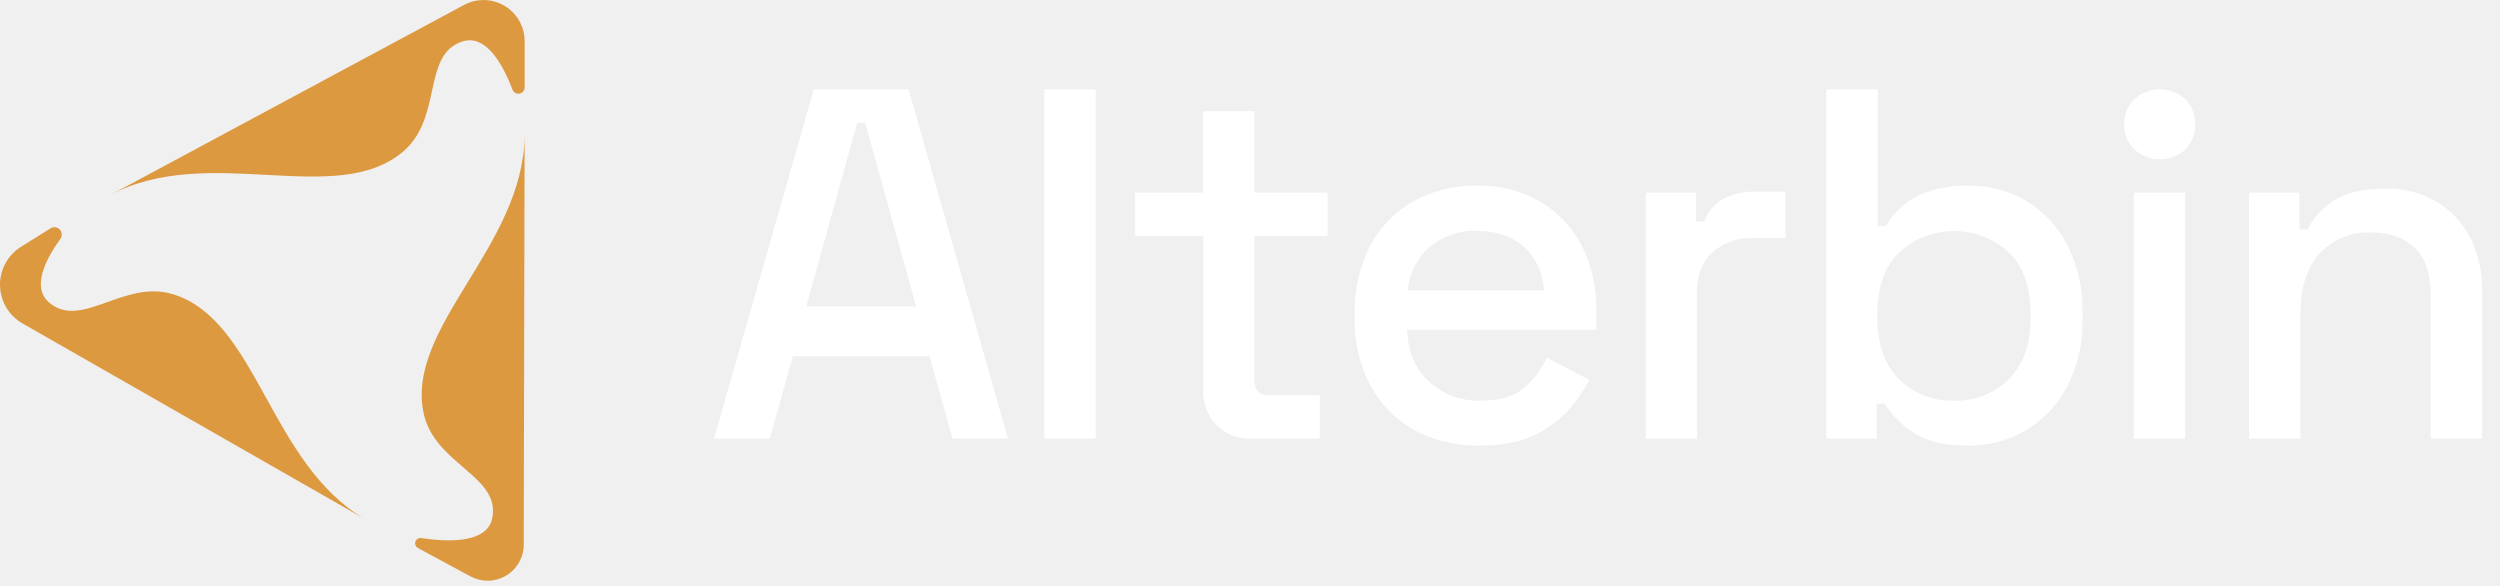
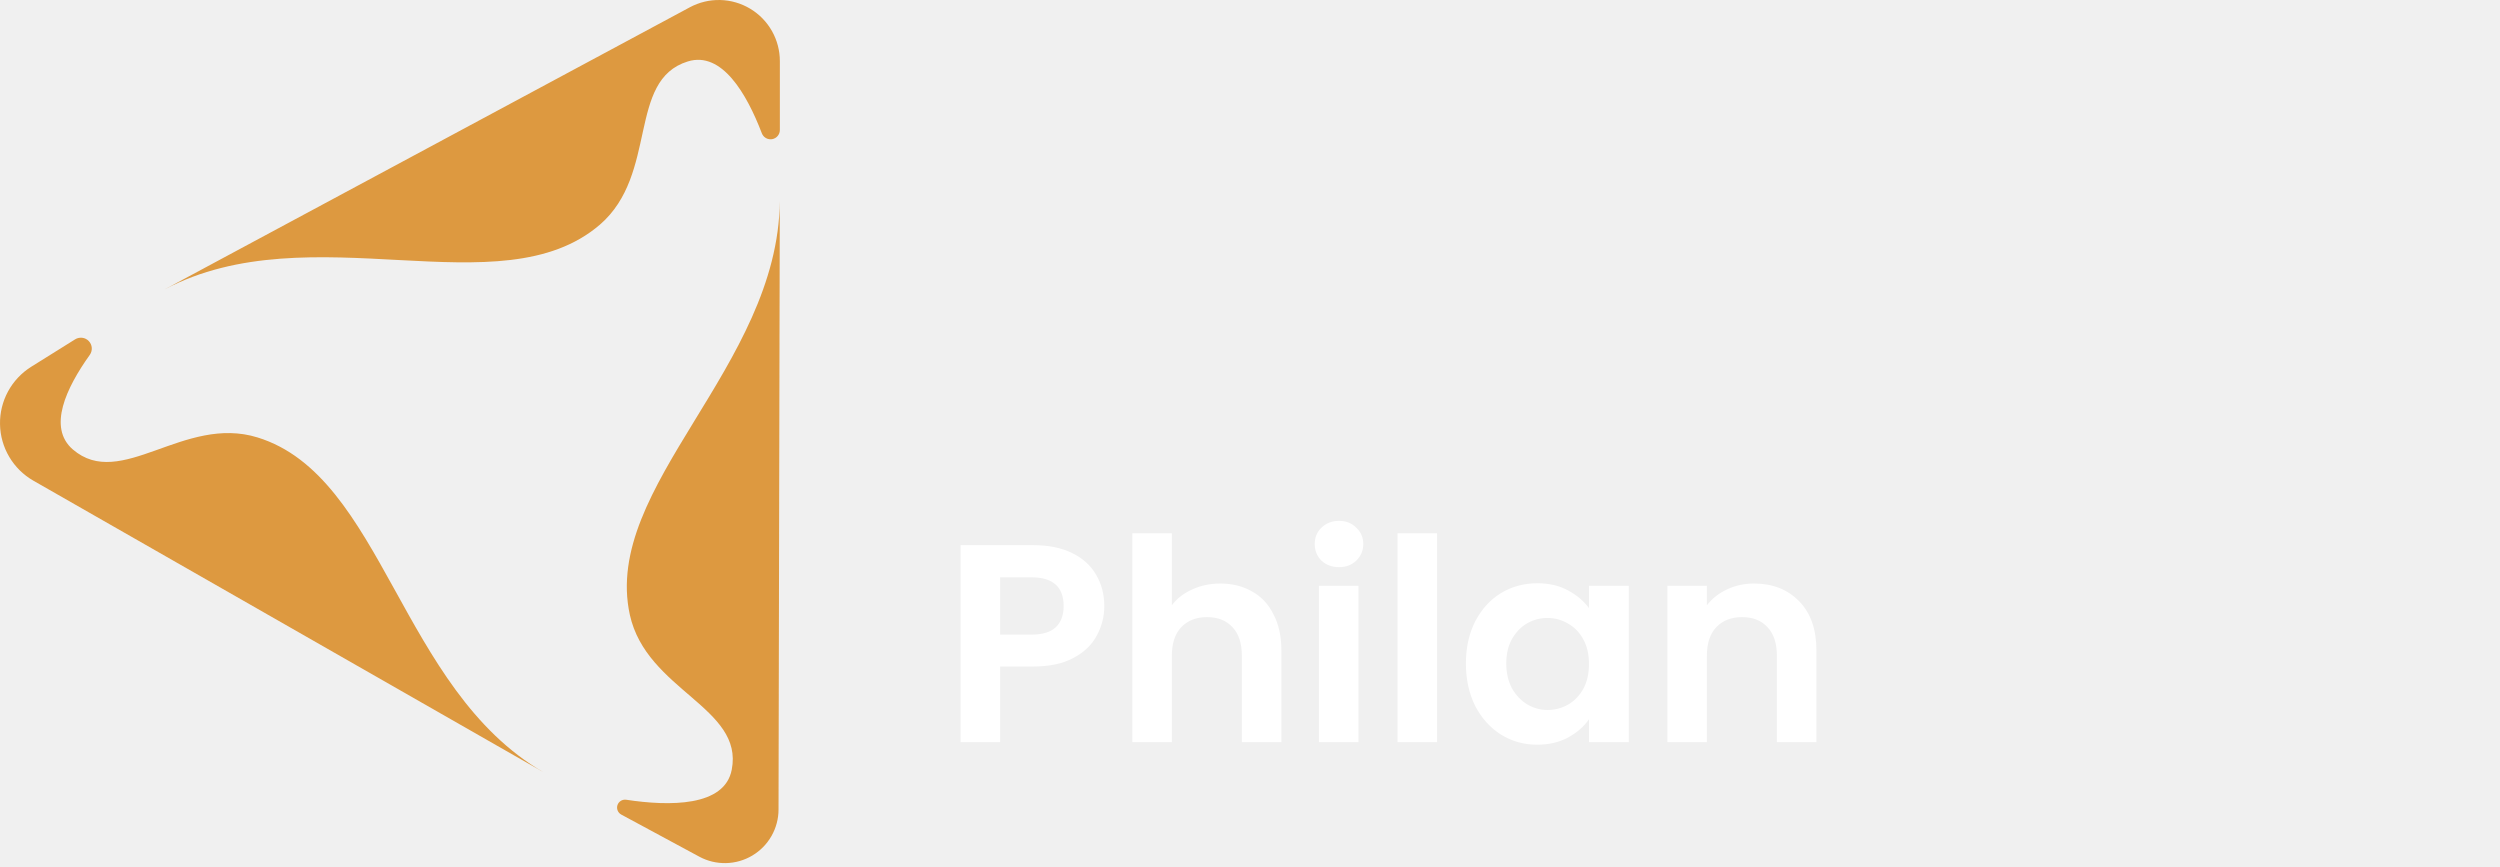
- <svg xmlns="http://www.w3.org/2000/svg" width="128" height="30" viewBox="0 0 128 30" fill="none">
-   <g id="Horizontal Logo 1" clip-path="url(#clip0_157_56)">
-     <g id="Layer 2">
-       <g id="Layer 1">
-         <path id="Vector" d="M5.67 9.971L23.761 0.252C24.082 0.08 24.442 -0.006 24.806 0.003C25.17 0.011 25.526 0.114 25.838 0.301C26.15 0.487 26.409 0.752 26.588 1.069C26.768 1.386 26.862 1.743 26.862 2.107V4.479C26.863 4.554 26.836 4.627 26.788 4.684C26.74 4.742 26.673 4.781 26.599 4.795C26.526 4.808 26.449 4.795 26.384 4.758C26.318 4.721 26.268 4.663 26.242 4.592C25.719 3.228 24.864 1.755 23.691 2.119C21.597 2.767 22.681 5.997 20.663 7.741C17.237 10.685 10.714 7.307 5.67 9.971Z" fill="#DD9940" />
-         <path id="Vector_2" d="M26.86 6.925L26.816 27.885C26.816 28.205 26.732 28.519 26.574 28.797C26.416 29.075 26.188 29.308 25.913 29.471C25.638 29.635 25.326 29.725 25.006 29.732C24.686 29.738 24.37 29.662 24.088 29.511L21.397 28.058C21.341 28.027 21.297 27.978 21.274 27.918C21.25 27.859 21.249 27.793 21.269 27.732C21.289 27.671 21.33 27.62 21.385 27.586C21.439 27.553 21.504 27.54 21.567 27.549C23.065 27.776 24.961 27.79 25.205 26.514C25.625 24.366 22.27 23.786 21.695 21.179C20.728 16.762 26.81 12.633 26.86 6.925Z" fill="#DD9940" />
-         <path id="Vector_3" d="M18.716 26.598L1.15 16.559C0.807 16.363 0.521 16.081 0.319 15.74C0.118 15.4 0.008 15.014 0 14.618C-0.007 14.223 0.088 13.833 0.276 13.485C0.465 13.138 0.74 12.845 1.075 12.635L2.589 11.69C2.663 11.644 2.749 11.625 2.835 11.636C2.921 11.648 3 11.688 3.059 11.751C3.119 11.814 3.155 11.895 3.161 11.981C3.167 12.067 3.143 12.153 3.094 12.224C2.282 13.361 1.634 14.725 2.507 15.482C4.165 16.909 6.331 14.281 8.873 15.07C13.199 16.409 13.781 23.736 18.716 26.598Z" fill="#DD9940" />
-         <path id="Vector_4" d="M36.556 22.456L41.666 4.572H46.52L51.605 22.456H48.768L47.593 18.241H40.593L39.418 22.456H36.556ZM41.282 15.686H46.904L44.297 6.284H43.889L41.282 15.686Z" fill="white" />
-         <path id="Vector_5" d="M53.47 22.456V4.572H56.102V22.456H53.47Z" fill="white" />
-         <path id="Vector_6" d="M64.108 22.456C63.775 22.473 63.441 22.421 63.128 22.304C62.815 22.187 62.53 22.006 62.289 21.774C62.058 21.53 61.878 21.241 61.761 20.924C61.643 20.608 61.591 20.272 61.608 19.935V12.083H58.12V9.86H61.594V5.695H64.226V9.86H67.973V12.083H64.226V19.467C64.226 19.979 64.465 20.235 64.942 20.233H67.573V22.456H64.108Z" fill="white" />
-         <path id="Vector_7" d="M75.75 22.815C74.584 22.843 73.43 22.565 72.404 22.011C71.457 21.482 70.68 20.693 70.167 19.737C69.614 18.687 69.337 17.514 69.362 16.327V16.018C69.335 14.824 69.607 13.642 70.153 12.581C70.658 11.627 71.426 10.838 72.365 10.307C73.37 9.756 74.502 9.478 75.648 9.503C76.762 9.478 77.862 9.756 78.831 10.307C79.737 10.838 80.476 11.613 80.966 12.542C81.496 13.577 81.759 14.728 81.732 15.891V16.886H72.047C72.081 17.994 72.451 18.876 73.159 19.53C73.877 20.192 74.827 20.545 75.803 20.515C76.791 20.515 77.537 20.293 78.04 19.851C78.529 19.425 78.924 18.902 79.201 18.316L81.375 19.453C81.092 19.996 80.743 20.502 80.338 20.96C79.842 21.517 79.237 21.965 78.56 22.279C77.828 22.635 76.892 22.814 75.75 22.815ZM72.065 14.868H79.042C79.031 14.445 78.935 14.03 78.759 13.646C78.584 13.262 78.332 12.917 78.019 12.633C77.409 12.092 76.61 11.821 75.623 11.821C74.743 11.783 73.881 12.072 73.202 12.633C72.559 13.211 72.153 14.007 72.065 14.868Z" fill="white" />
-         <path id="Vector_8" d="M84.26 22.456V9.86H86.842V11.342H87.251C87.427 10.848 87.776 10.435 88.234 10.18C88.751 9.918 89.327 9.79 89.907 9.81H91.416V12.185H89.798C89.037 12.154 88.29 12.404 87.702 12.888C87.156 13.356 86.883 14.076 86.883 15.047V22.456H84.26Z" fill="white" />
-         <path id="Vector_9" d="M100.789 22.816C99.563 22.816 98.622 22.593 97.966 22.149C97.372 21.771 96.871 21.264 96.497 20.667H96.088V22.456H93.508V4.572H96.14V11.572H96.55C96.773 11.207 97.048 10.876 97.366 10.589C97.764 10.241 98.228 9.976 98.73 9.81C99.397 9.589 100.096 9.485 100.799 9.503C101.821 9.493 102.827 9.758 103.713 10.269C104.612 10.802 105.344 11.576 105.825 12.504C106.376 13.573 106.65 14.763 106.621 15.966V16.35C106.657 17.562 106.38 18.764 105.816 19.837C105.332 20.747 104.608 21.506 103.723 22.031C102.837 22.556 101.824 22.828 100.794 22.816H100.789ZM100.028 20.515C100.548 20.532 101.067 20.444 101.552 20.255C102.037 20.067 102.479 19.781 102.851 19.417C103.592 18.685 103.963 17.637 103.963 16.273V16.046C103.963 14.7 103.597 13.661 102.865 12.929C102.096 12.223 101.091 11.831 100.047 11.831C99.004 11.831 97.998 12.223 97.229 12.929C96.491 13.661 96.121 14.7 96.12 16.046V16.273C96.12 17.637 96.49 18.685 97.229 19.417C97.597 19.78 98.035 20.064 98.516 20.253C98.997 20.441 99.511 20.531 100.028 20.515Z" fill="white" />
-         <path id="Vector_10" d="M110.576 8.148C110.339 8.154 110.102 8.113 109.881 8.028C109.659 7.942 109.457 7.814 109.285 7.65C109.112 7.484 108.975 7.283 108.885 7.06C108.795 6.838 108.753 6.599 108.762 6.359C108.753 6.119 108.796 5.881 108.886 5.658C108.976 5.436 109.112 5.236 109.285 5.07C109.641 4.749 110.103 4.572 110.582 4.572C111.061 4.572 111.523 4.749 111.879 5.07C112.05 5.238 112.183 5.44 112.272 5.664C112.36 5.887 112.4 6.126 112.39 6.366C112.399 6.605 112.359 6.843 112.27 7.065C112.182 7.287 112.049 7.489 111.879 7.657C111.705 7.822 111.501 7.95 111.277 8.034C111.053 8.118 110.815 8.157 110.576 8.148ZM109.248 22.456V9.86H111.879V22.456H109.248Z" fill="white" />
-         <path id="Vector_11" d="M115.15 22.456V9.86H117.731V11.751H118.14C118.436 11.173 118.876 10.681 119.418 10.321C120.031 9.879 120.941 9.657 122.146 9.655C123.035 9.639 123.913 9.859 124.689 10.294C125.429 10.72 126.035 11.345 126.44 12.097C126.887 12.96 127.108 13.922 127.081 14.893V22.456H124.451V15.098C124.451 14.008 124.178 13.203 123.632 12.683C123.087 12.163 122.337 11.903 121.384 11.903C120.896 11.883 120.409 11.968 119.957 12.153C119.505 12.339 119.098 12.619 118.765 12.976C118.11 13.692 117.782 14.732 117.781 16.096V22.461L115.15 22.456Z" fill="white" />
-       </g>
-     </g>
-   </g>
-   <defs>
-     <clipPath id="clip0_157_56">
-       <rect width="127.084" height="29.736" fill="white" />
-     </clipPath>
-   </defs>
+ <svg xmlns="http://www.w3.org/2000/svg" width="124" height="43" viewBox="0 0 124 43" fill="none">
+   <path d="M8.164 14.355L34.216 0.361C34.678 0.113 35.196 -0.011 35.72 0.001C36.244 0.013 36.756 0.161 37.206 0.43C37.656 0.699 38.028 1.08 38.287 1.536C38.545 1.992 38.681 2.508 38.681 3.032V6.446C38.681 6.554 38.644 6.659 38.574 6.743C38.505 6.826 38.409 6.882 38.303 6.902C38.196 6.921 38.086 6.903 37.992 6.849C37.898 6.796 37.825 6.711 37.787 6.61C37.034 4.646 35.803 2.524 34.114 3.048C31.099 3.981 32.661 8.633 29.754 11.144C24.82 15.383 15.428 10.519 8.164 14.355Z" fill="#DD9940" />
+   <path d="M38.678 9.969L38.615 40.152C38.615 40.612 38.494 41.065 38.266 41.465C38.038 41.865 37.711 42.2 37.315 42.435C36.919 42.671 36.469 42.8 36.008 42.81C35.548 42.82 35.093 42.711 34.687 42.492L30.811 40.401C30.73 40.356 30.668 40.285 30.634 40.199C30.6 40.114 30.598 40.019 30.627 39.931C30.657 39.844 30.716 39.77 30.794 39.721C30.873 39.673 30.965 39.654 31.057 39.667C33.214 39.995 35.944 40.014 36.294 38.178C36.9 35.084 32.068 34.249 31.24 30.494C29.849 24.134 38.606 18.189 38.678 9.969Z" fill="#DD9940" />
+   <path d="M26.951 38.299L1.656 23.842C1.162 23.559 0.75 23.153 0.46 22.663C0.17 22.174 0.011 21.617 0.001 21.048C-0.01 20.479 0.127 19.916 0.398 19.416C0.669 18.916 1.065 18.494 1.548 18.192L3.728 16.83C3.834 16.765 3.959 16.738 4.083 16.754C4.206 16.77 4.32 16.828 4.405 16.919C4.491 17.009 4.543 17.126 4.552 17.25C4.561 17.374 4.526 17.498 4.455 17.6C3.286 19.236 2.353 21.201 3.61 22.291C5.997 24.347 9.117 20.562 12.777 21.698C19.006 23.626 19.844 34.177 26.951 38.299Z" fill="#DD9940" />
+   <path d="M54.773 30.063C54.773 30.586 54.647 31.076 54.395 31.533C54.152 31.99 53.765 32.359 53.233 32.639C52.71 32.919 52.048 33.059 51.245 33.059H49.607V36.811H47.647V27.039H51.245C52.001 27.039 52.645 27.17 53.177 27.431C53.709 27.692 54.106 28.052 54.367 28.509C54.638 28.966 54.773 29.484 54.773 30.063ZM51.161 31.477C51.702 31.477 52.104 31.356 52.365 31.113C52.626 30.861 52.757 30.511 52.757 30.063C52.757 29.111 52.225 28.635 51.161 28.635H49.607V31.477H51.161ZM60.532 28.943C61.12 28.943 61.643 29.074 62.1 29.335C62.558 29.587 62.913 29.965 63.164 30.469C63.426 30.964 63.556 31.561 63.556 32.261V36.811H61.596V32.527C61.596 31.911 61.443 31.44 61.135 31.113C60.827 30.777 60.407 30.609 59.874 30.609C59.333 30.609 58.904 30.777 58.587 31.113C58.279 31.44 58.124 31.911 58.124 32.527V36.811H56.164V26.451H58.124V30.021C58.377 29.685 58.712 29.424 59.133 29.237C59.553 29.041 60.019 28.943 60.532 28.943ZM66.414 28.131C66.069 28.131 65.78 28.024 65.546 27.809C65.322 27.585 65.21 27.31 65.21 26.983C65.21 26.656 65.322 26.386 65.546 26.171C65.78 25.947 66.069 25.835 66.414 25.835C66.76 25.835 67.044 25.947 67.268 26.171C67.502 26.386 67.618 26.656 67.618 26.983C67.618 27.31 67.502 27.585 67.268 27.809C67.044 28.024 66.76 28.131 66.414 28.131ZM67.38 29.055V36.811H65.42V29.055H67.38ZM71.277 26.451V36.811H69.317V26.451H71.277ZM72.709 32.905C72.709 32.121 72.863 31.426 73.171 30.819C73.489 30.212 73.913 29.746 74.445 29.419C74.987 29.092 75.589 28.929 76.251 28.929C76.83 28.929 77.334 29.046 77.763 29.279C78.202 29.512 78.552 29.806 78.813 30.161V29.055H80.787V36.811H78.813V35.677C78.561 36.041 78.211 36.344 77.763 36.587C77.325 36.82 76.816 36.937 76.237 36.937C75.584 36.937 74.987 36.769 74.445 36.433C73.913 36.097 73.489 35.626 73.171 35.019C72.863 34.403 72.709 33.698 72.709 32.905ZM78.813 32.933C78.813 32.457 78.72 32.051 78.533 31.715C78.347 31.37 78.095 31.108 77.777 30.931C77.46 30.744 77.119 30.651 76.755 30.651C76.391 30.651 76.055 30.74 75.747 30.917C75.439 31.094 75.187 31.356 74.991 31.701C74.805 32.037 74.711 32.438 74.711 32.905C74.711 33.372 74.805 33.782 74.991 34.137C75.187 34.482 75.439 34.748 75.747 34.935C76.065 35.122 76.401 35.215 76.755 35.215C77.119 35.215 77.46 35.126 77.777 34.949C78.095 34.762 78.347 34.501 78.533 34.165C78.72 33.82 78.813 33.409 78.813 32.933ZM87 28.943C87.924 28.943 88.67 29.237 89.24 29.825C89.809 30.404 90.094 31.216 90.094 32.261V36.811H88.134V32.527C88.134 31.911 87.98 31.44 87.672 31.113C87.364 30.777 86.944 30.609 86.412 30.609C85.87 30.609 85.441 30.777 85.124 31.113C84.816 31.44 84.662 31.911 84.662 32.527V36.811H82.702V29.055H84.662V30.021C84.923 29.685 85.254 29.424 85.656 29.237C86.066 29.041 86.514 28.943 87 28.943Z" fill="white" />
</svg>
